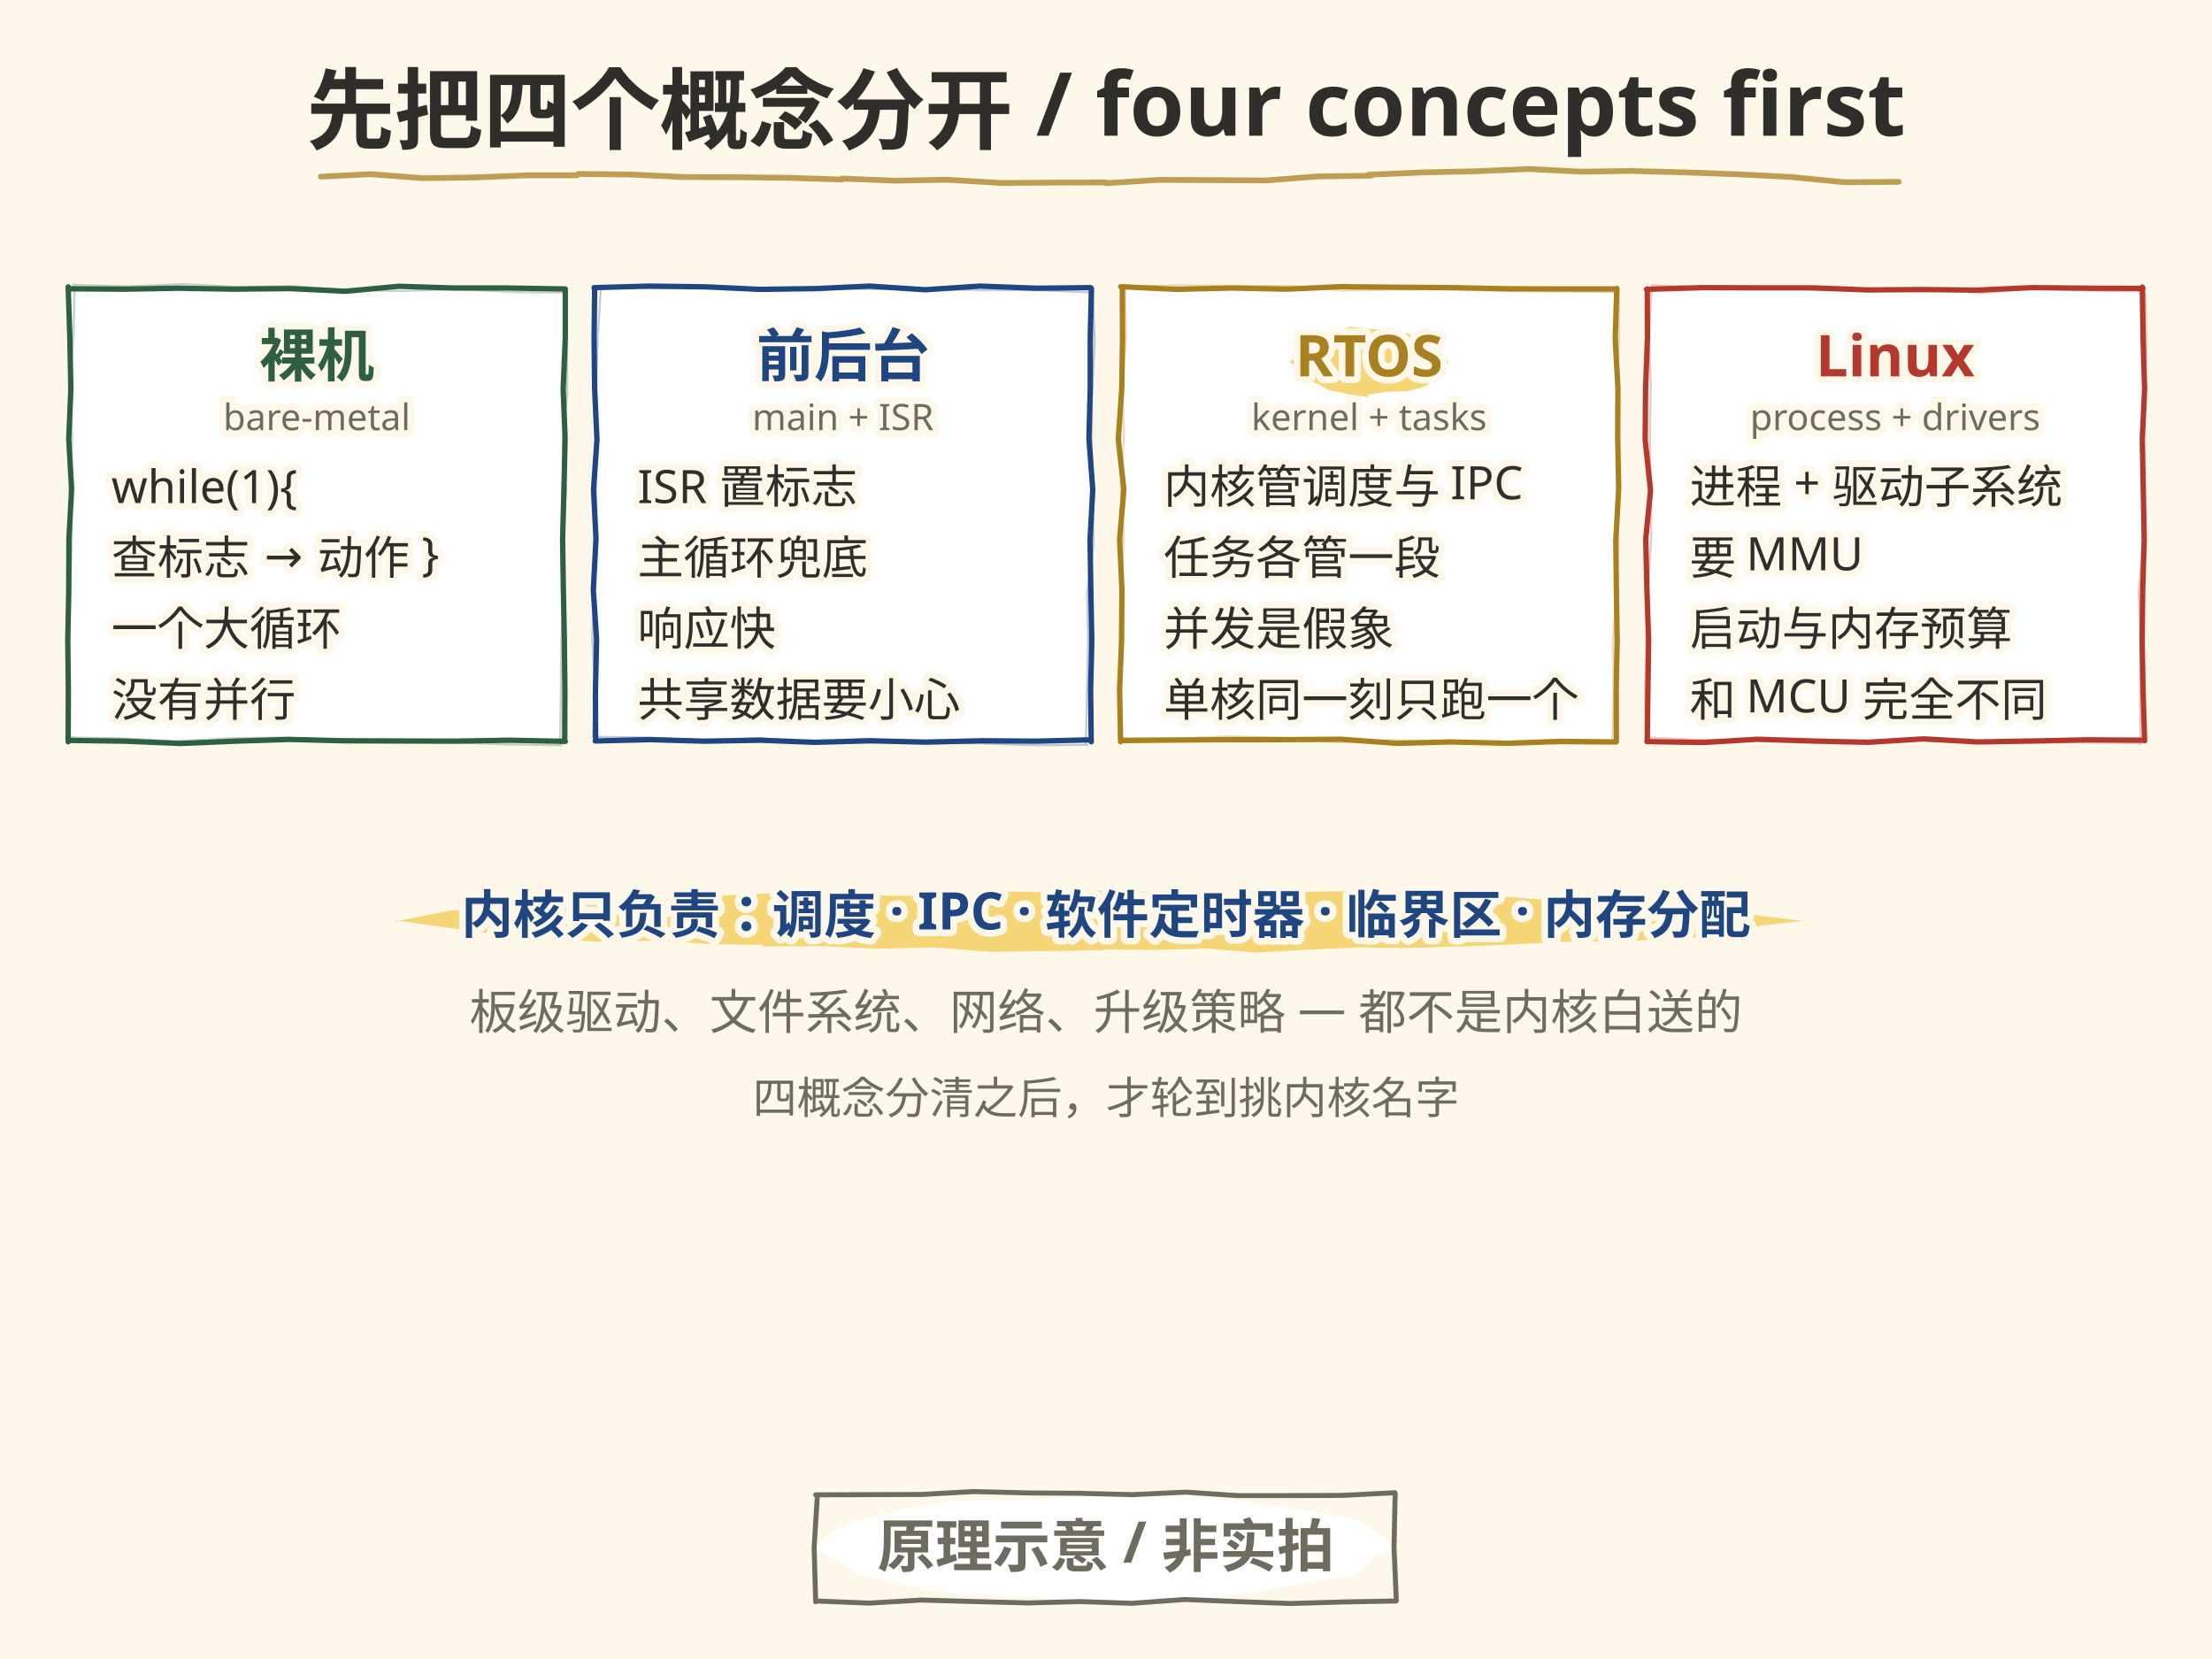
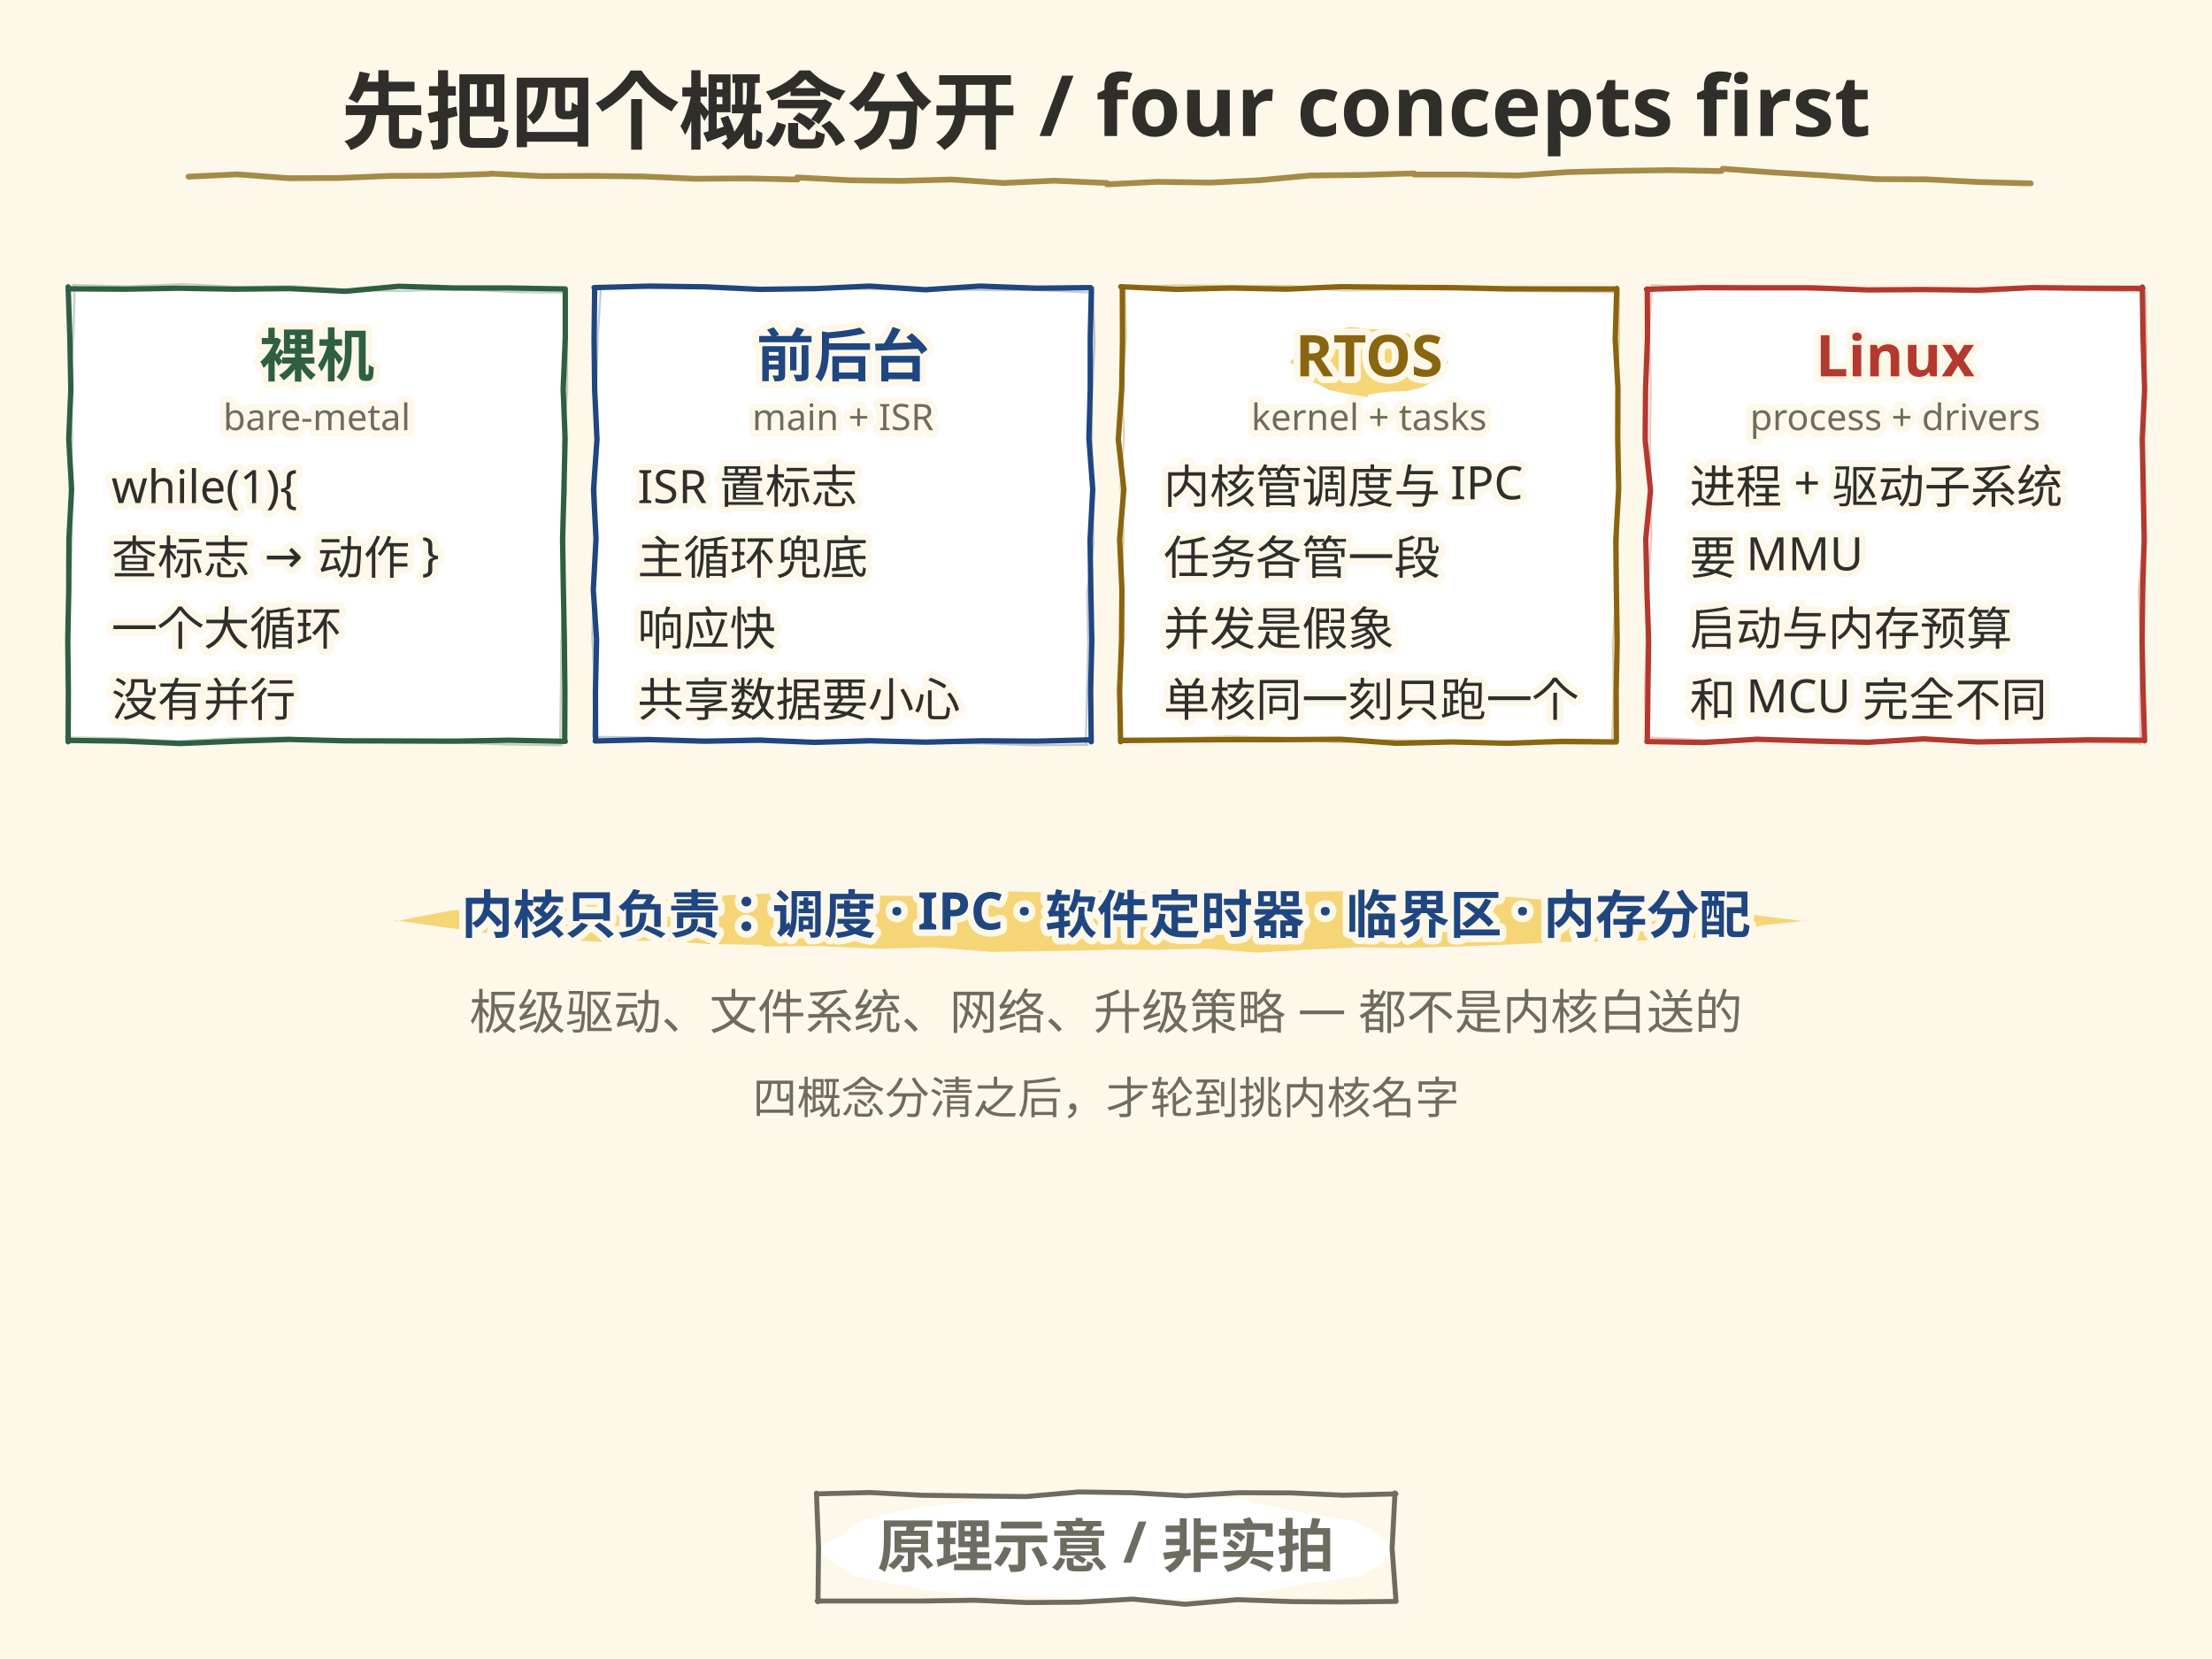
<svg xmlns="http://www.w3.org/2000/svg" width="1152" height="864" viewBox="0 0 1152 864">
  <style>text{dominant-baseline:alphabetic} .t-halo{paint-order:stroke;stroke:#FDF8EA;stroke-width:7px; stroke-linejoin:round}</style>
  <rect width="1152" height="864" fill="#FDF8EA" />
-   <rect x="36.0" y="150" width="258" height="236" rx="6" fill="#FFFFFF" />
-   <path d="M35.5 150.4 L64.8 150.6 L92.9 150.1 L121.8 150.6 L150.7 150.3 L179.8 151.7 L207.7 149.1 L236.9 150.0 L264.9 150.0 L294.1 150.5 L294.4 150.5 L294.4 175.8 L293.3 202.6 L294.3 228.2 L293.7 254.7 L293.0 280.9 L293.4 306.8 L293.9 333.0 L294.2 360.0 L294.1 385.8 L294.4 386.1 L265.1 385.5 L236.7 386.0 L208.5 385.9 L179.4 385.8 L150.6 385.1 L122.5 386.0 L93.9 387.2 L65.1 386.0 L35.7 385.6 L35.5 386.3 L35.6 359.4 L35.3 333.4 L35.8 307.8 L35.9 280.6 L37.3 254.7 L35.8 228.7 L36.9 202.9 L36.4 176.5 L35.5 149.4" fill="none" stroke="#2E5F42" stroke-width="2.8" stroke-linecap="round" stroke-linejoin="round" opacity="1.0" />
+   <path d="M35.5 150.4 L64.8 150.6 L92.9 150.1 L121.8 150.6 L150.7 150.3 L179.8 151.7 L207.7 149.1 L236.9 150.0 L264.9 150.0 L294.1 150.5 L294.4 150.5 L294.4 175.8 L293.3 202.6 L294.3 228.2 L293.7 254.7 L293.0 280.9 L293.4 306.8 L293.9 333.0 L294.2 360.0 L294.1 385.8 L294.4 386.1 L265.1 385.5 L236.7 386.0 L208.5 385.9 L179.4 385.8 L150.6 385.1 L122.5 386.0 L93.9 387.2 L65.1 386.0 L35.7 385.6 L35.5 386.3 L35.6 359.4 L35.3 333.4 L35.8 307.8 L35.9 280.6 L37.3 254.7 L35.8 228.7 L36.9 202.9 L36.4 176.5 L35.5 149.4" fill="#FFFFFF" stroke="#2E5F42" stroke-width="2.8" stroke-linecap="round" stroke-linejoin="round" opacity="1.0" />
  <path d="M38.0 148.4 L67.0 149.1 L95.8 148.0 L123.9 149.4 L153.1 149.0 L181.5 151.1 L209.4 151.6 L238.4 150.6 L266.6 152.1 L295.4 152.4 L294.8 152.3 L295.3 178.0 L295.4 204.6 L293.1 230.5 L294.8 256.3 L292.2 283.1 L293.6 308.4 L292.3 335.0 L292.1 361.0 L291.7 387.3 L292.5 388.1 L263.1 387.7 L234.6 386.5 L206.2 385.3 L178.2 385.6 L148.5 384.1 L120.9 384.4 L91.9 386.0 L63.2 384.5 L34.1 384.0 L34.9 383.8 L34.9 358.1 L34.9 331.7 L36.5 306.0 L37.5 279.0 L36.2 253.7 L37.7 227.4 L36.0 201.3 L38.3 174.3 L38.9 148.2" fill="none" stroke="#2E5F42" stroke-width="1.1" stroke-linecap="round" stroke-linejoin="round" opacity="0.28" />
-   <text x="165.0" y="196" font-family="'Segoe Print','Comic Sans MS','Microsoft YaHei','PingFang SC',sans-serif" font-size="30" font-weight="bold" text-anchor="middle" fill="#2E5F42" class="t-halo">裸机</text>
-   <text x="165.0" y="224" font-family="'Segoe Print','Comic Sans MS','Microsoft YaHei','PingFang SC',sans-serif" font-size="19" text-anchor="middle" fill="#6E6B60" class="t-halo">bare-metal</text>
-   <text x="58.0" y="262" font-family="'Segoe Print','Comic Sans MS','Microsoft YaHei','PingFang SC',sans-serif" font-size="24" fill="#2F2E2B" class="t-halo">while(1){</text>
-   <text x="58.0" y="299" font-family="'Segoe Print','Comic Sans MS','Microsoft YaHei','PingFang SC',sans-serif" font-size="24" fill="#2F2E2B" class="t-halo"> 查标志 → 动作 }</text>
-   <text x="58.0" y="336" font-family="'Segoe Print','Comic Sans MS','Microsoft YaHei','PingFang SC',sans-serif" font-size="24" fill="#2F2E2B" class="t-halo">一个大循环</text>
-   <text x="58.0" y="373" font-family="'Segoe Print','Comic Sans MS','Microsoft YaHei','PingFang SC',sans-serif" font-size="24" fill="#2F2E2B" class="t-halo">没有并行</text>
-   <rect x="310.0" y="150" width="258" height="236" rx="6" fill="#FFFFFF" />
-   <path d="M309.4 149.8 L338.2 149.0 L367.8 149.4 L395.6 150.7 L425.1 150.3 L452.8 149.0 L481.9 150.9 L510.3 149.0 L539.9 150.1 L567.9 149.8 L568.4 150.2 L567.8 175.7 L567.8 202.4 L567.1 228.3 L569.1 254.9 L567.7 281.3 L568.1 307.0 L568.6 333.9 L568.0 359.3 L568.3 386.3 L567.9 385.3 L539.6 386.0 L511.2 385.8 L482.0 386.5 L453.3 385.8 L424.4 386.6 L395.9 385.5 L367.1 386.0 L338.3 385.2 L310.0 385.9 L310.2 385.6 L310.1 360.2 L310.7 333.0 L309.0 307.2 L310.4 280.6 L309.1 255.0 L310.9 228.9 L309.7 203.0 L309.4 176.4 L309.7 149.9" fill="none" stroke="#1F4680" stroke-width="2.8" stroke-linecap="round" stroke-linejoin="round" opacity="1.0" />
+   <text x="165.0" y="196" font-family="'Segoe Print','STKaiti','KaiTi','Microsoft YaHei','PingFang SC',sans-serif" font-size="30" font-weight="bold" text-anchor="middle" fill="#2E5F42" class="t-halo">裸机</text>
+   <text x="165.0" y="224" font-family="'Segoe Print','STKaiti','KaiTi','Microsoft YaHei','PingFang SC',sans-serif" font-size="19" text-anchor="middle" fill="#6E6B60" class="t-halo">bare-metal</text>
+   <text x="58.0" y="262" font-family="'Segoe Print','STKaiti','KaiTi','Microsoft YaHei','PingFang SC',sans-serif" font-size="24" fill="#2F2E2B" class="t-halo">while(1){</text>
+   <text x="58.0" y="299" font-family="'Segoe Print','STKaiti','KaiTi','Microsoft YaHei','PingFang SC',sans-serif" font-size="24" fill="#2F2E2B" class="t-halo"> 查标志 → 动作 }</text>
+   <text x="58.0" y="336" font-family="'Segoe Print','STKaiti','KaiTi','Microsoft YaHei','PingFang SC',sans-serif" font-size="24" fill="#2F2E2B" class="t-halo">一个大循环</text>
+   <text x="58.0" y="373" font-family="'Segoe Print','STKaiti','KaiTi','Microsoft YaHei','PingFang SC',sans-serif" font-size="24" fill="#2F2E2B" class="t-halo">没有并行</text>
+   <path d="M309.4 149.8 L338.2 149.0 L367.8 149.4 L395.6 150.7 L425.1 150.3 L452.8 149.0 L481.9 150.9 L510.3 149.0 L539.9 150.1 L567.9 149.8 L568.4 150.2 L567.8 175.7 L567.8 202.4 L567.1 228.3 L569.1 254.9 L567.7 281.3 L568.1 307.0 L568.6 333.9 L568.0 359.3 L568.3 386.3 L567.9 385.3 L539.6 386.0 L511.2 385.8 L482.0 386.5 L453.3 385.8 L424.4 386.6 L395.9 385.5 L367.1 386.0 L338.3 385.2 L310.0 385.9 L310.2 385.6 L310.1 360.2 L310.7 333.0 L309.0 307.2 L310.4 280.6 L309.1 255.0 L310.9 228.9 L309.7 203.0 L309.4 176.4 L309.7 149.9" fill="#FFFFFF" stroke="#1F4680" stroke-width="2.8" stroke-linecap="round" stroke-linejoin="round" opacity="1.0" />
  <path d="M312.5 148.9 L340.6 150.1 L369.9 149.2 L397.6 151.4 L426.0 150.0 L455.5 150.6 L484.2 150.6 L511.8 151.1 L540.7 151.1 L569.6 152.4 L569.2 152.2 L570.1 178.6 L568.7 204.2 L568.6 230.1 L569.0 257.1 L569.5 283.3 L566.2 308.6 L566.7 334.5 L566.1 360.7 L565.5 388.0 L566.4 387.9 L538.0 388.1 L508.8 387.1 L480.5 386.9 L451.3 384.7 L422.4 386.8 L394.8 384.3 L365.3 385.6 L337.3 384.1 L308.7 383.7 L308.8 383.6 L309.8 357.6 L308.5 332.0 L309.2 306.0 L310.5 279.0 L310.4 253.1 L310.8 227.1 L310.5 200.3 L311.4 174.4 L313.0 148.9" fill="none" stroke="#1F4680" stroke-width="1.1" stroke-linecap="round" stroke-linejoin="round" opacity="0.28" />
-   <text x="439.0" y="196" font-family="'Segoe Print','Comic Sans MS','Microsoft YaHei','PingFang SC',sans-serif" font-size="30" font-weight="bold" text-anchor="middle" fill="#1F4680" class="t-halo">前后台</text>
-   <text x="439.0" y="224" font-family="'Segoe Print','Comic Sans MS','Microsoft YaHei','PingFang SC',sans-serif" font-size="19" text-anchor="middle" fill="#6E6B60" class="t-halo">main + ISR</text>
-   <text x="332.0" y="262" font-family="'Segoe Print','Comic Sans MS','Microsoft YaHei','PingFang SC',sans-serif" font-size="24" fill="#2F2E2B" class="t-halo">ISR 置标志</text>
-   <text x="332.0" y="299" font-family="'Segoe Print','Comic Sans MS','Microsoft YaHei','PingFang SC',sans-serif" font-size="24" fill="#2F2E2B" class="t-halo">主循环兜底</text>
-   <text x="332.0" y="336" font-family="'Segoe Print','Comic Sans MS','Microsoft YaHei','PingFang SC',sans-serif" font-size="24" fill="#2F2E2B" class="t-halo">响应快</text>
-   <text x="332.0" y="373" font-family="'Segoe Print','Comic Sans MS','Microsoft YaHei','PingFang SC',sans-serif" font-size="24" fill="#2F2E2B" class="t-halo">共享数据要小心</text>
-   <rect x="584.0" y="150" width="258" height="236" rx="6" fill="#FFFFFF" />
-   <path d="M583.7 149.3 L612.6 150.7 L641.4 150.0 L670.2 150.6 L698.1 149.3 L727.2 149.6 L756.5 149.8 L784.9 150.4 L812.9 150.5 L842.1 150.5 L842.0 150.2 L841.2 176.4 L842.6 201.9 L842.5 228.3 L843.0 254.4 L841.5 281.6 L841.8 306.9 L842.2 334.0 L841.7 359.6 L841.8 386.2 L841.7 386.4 L813.3 386.1 L785.1 387.1 L756.0 386.4 L727.2 387.1 L698.4 385.0 L669.4 385.2 L640.9 385.2 L612.4 385.4 L583.6 385.7 L583.6 386.3 L583.1 359.2 L584.1 333.6 L584.3 307.1 L583.1 280.8 L585.3 254.9 L582.4 228.8 L584.2 202.6 L584.6 176.8 L584.5 149.7" fill="none" stroke="#A8801F" stroke-width="2.8" stroke-linecap="round" stroke-linejoin="round" opacity="1.0" />
-   <path d="M585.8 149.2 L615.0 148.6 L643.6 148.9 L671.9 148.9 L699.9 151.4 L729.5 150.7 L757.8 150.8 L785.9 151.6 L814.3 151.8 L843.2 152.3 L843.2 151.6 L843.2 177.9 L842.0 204.0 L842.1 230.2 L842.7 256.7 L842.7 282.8 L841.8 308.6 L839.9 335.3 L840.4 360.7 L839.6 387.6 L840.1 387.3 L811.4 387.3 L782.2 386.5 L754.8 386.2 L725.9 385.4 L696.8 386.6 L668.9 384.3 L640.1 383.5 L611.5 384.6 L582.9 384.3 L583.2 383.6 L582.2 358.4 L584.5 331.8 L584.2 305.9 L585.2 278.9 L583.6 253.1 L585.4 227.6 L584.4 201.2 L586.5 174.9 L585.8 148.6" fill="none" stroke="#A8801F" stroke-width="1.1" stroke-linecap="round" stroke-linejoin="round" opacity="0.28" />
+   <text x="439.0" y="196" font-family="'Segoe Print','STKaiti','KaiTi','Microsoft YaHei','PingFang SC',sans-serif" font-size="30" font-weight="bold" text-anchor="middle" fill="#1F4680" class="t-halo">前后台</text>
+   <text x="439.0" y="224" font-family="'Segoe Print','STKaiti','KaiTi','Microsoft YaHei','PingFang SC',sans-serif" font-size="19" text-anchor="middle" fill="#6E6B60" class="t-halo">main + ISR</text>
+   <text x="332.0" y="262" font-family="'Segoe Print','STKaiti','KaiTi','Microsoft YaHei','PingFang SC',sans-serif" font-size="24" fill="#2F2E2B" class="t-halo">ISR 置标志</text>
+   <text x="332.0" y="299" font-family="'Segoe Print','STKaiti','KaiTi','Microsoft YaHei','PingFang SC',sans-serif" font-size="24" fill="#2F2E2B" class="t-halo">主循环兜底</text>
+   <text x="332.0" y="336" font-family="'Segoe Print','STKaiti','KaiTi','Microsoft YaHei','PingFang SC',sans-serif" font-size="24" fill="#2F2E2B" class="t-halo">响应快</text>
+   <text x="332.0" y="373" font-family="'Segoe Print','STKaiti','KaiTi','Microsoft YaHei','PingFang SC',sans-serif" font-size="24" fill="#2F2E2B" class="t-halo">共享数据要小心</text>
+   <path d="M583.7 149.3 L612.6 150.7 L641.4 150.0 L670.2 150.6 L698.1 149.3 L727.2 149.6 L756.5 149.8 L784.9 150.4 L812.9 150.5 L842.1 150.5 L842.0 150.2 L841.2 176.4 L842.6 201.9 L842.5 228.3 L843.0 254.4 L841.5 281.6 L841.8 306.9 L842.2 334.0 L841.7 359.6 L841.8 386.2 L841.7 386.4 L813.3 386.1 L785.1 387.1 L756.0 386.4 L727.2 387.1 L698.4 385.0 L669.4 385.2 L640.9 385.2 L612.4 385.4 L583.6 385.7 L583.6 386.3 L583.1 359.2 L584.1 333.6 L584.3 307.1 L583.1 280.8 L585.3 254.9 L582.4 228.8 L584.2 202.6 L584.6 176.8 L584.5 149.7" fill="#FFFFFF" stroke="#8A6510" stroke-width="2.8" stroke-linecap="round" stroke-linejoin="round" opacity="1.0" />
+   <path d="M585.8 149.2 L615.0 148.6 L643.6 148.9 L671.9 148.9 L699.9 151.4 L729.5 150.7 L757.8 150.8 L785.9 151.6 L814.3 151.8 L843.2 152.3 L843.2 151.6 L843.2 177.9 L842.0 204.0 L842.1 230.2 L842.7 256.7 L842.7 282.8 L841.8 308.6 L839.9 335.3 L840.4 360.7 L839.6 387.6 L840.1 387.3 L811.4 387.3 L782.2 386.5 L754.8 386.2 L725.9 385.4 L696.8 386.6 L668.9 384.3 L640.1 383.5 L611.5 384.6 L582.9 384.3 L583.2 383.6 L582.2 358.4 L584.5 331.8 L584.2 305.9 L585.2 278.9 L583.6 253.1 L585.4 227.6 L584.4 201.2 L586.5 174.9 L585.8 148.6" fill="none" stroke="#8A6510" stroke-width="1.1" stroke-linecap="round" stroke-linejoin="round" opacity="0.28" />
  <path d="M754.4 188.7 L751.0 193.5 L747.9 197.6 L748.3 197.6 L741.1 201.6 L733.2 203.6 L733.2 203.7 L723.0 204.0 L712.6 205.5 L712.4 206.9 L703.1 205.4 L692.7 203.2 L692.4 203.2 L686.2 199.9 L678.0 197.3 L678.1 197.2 L676.5 192.1 L671.8 188.7 L671.6 188.6 L675.9 184.9 L677.6 180.1 L677.2 179.1 L684.6 176.0 L692.0 173.7 L692.1 173.5 L702.9 170.2 L713.1 171.3 L713.3 171.3 L723.5 171.8 L733.7 173.7 L733.8 174.1 L740.7 178.0 L748.7 180.0 L749.2 180.4 L750.4 184.8 L754.2 188.3" fill="#F6D576" />
-   <text x="713.0" y="196" font-family="'Segoe Print','Comic Sans MS','Microsoft YaHei','PingFang SC',sans-serif" font-size="30" font-weight="bold" text-anchor="middle" fill="#A8801F" class="t-halo">RTOS</text>
-   <text x="713.0" y="224" font-family="'Segoe Print','Comic Sans MS','Microsoft YaHei','PingFang SC',sans-serif" font-size="19" text-anchor="middle" fill="#6E6B60" class="t-halo">kernel + tasks</text>
-   <text x="606.0" y="262" font-family="'Segoe Print','Comic Sans MS','Microsoft YaHei','PingFang SC',sans-serif" font-size="24" fill="#2F2E2B" class="t-halo">内核管调度与 IPC</text>
-   <text x="606.0" y="299" font-family="'Segoe Print','Comic Sans MS','Microsoft YaHei','PingFang SC',sans-serif" font-size="24" fill="#2F2E2B" class="t-halo">任务各管一段</text>
-   <text x="606.0" y="336" font-family="'Segoe Print','Comic Sans MS','Microsoft YaHei','PingFang SC',sans-serif" font-size="24" fill="#2F2E2B" class="t-halo">并发是假象</text>
-   <text x="606.0" y="373" font-family="'Segoe Print','Comic Sans MS','Microsoft YaHei','PingFang SC',sans-serif" font-size="24" fill="#2F2E2B" class="t-halo">单核同一刻只跑一个</text>
-   <rect x="858.0" y="150" width="258" height="236" rx="6" fill="#FFFFFF" />
-   <path d="M857.5 150.7 L886.5 149.8 L915.3 149.9 L943.7 149.9 L972.7 151.0 L1001.4 150.8 L1029.7 151.1 L1058.3 149.8 L1087.6 150.1 L1116.0 150.2 L1115.7 149.5 L1116.1 176.3 L1116.9 202.8 L1115.7 228.6 L1116.2 254.7 L1116.7 280.9 L1115.9 307.3 L1115.6 333.9 L1116.1 359.9 L1116.9 385.8 L1115.9 385.5 L1087.3 385.3 L1058.5 385.9 L1029.9 386.4 L1001.8 384.8 L972.8 386.6 L943.5 385.9 L915.0 385.0 L887.2 386.7 L857.7 386.2 L857.9 386.0 L858.2 360.2 L858.6 333.9 L857.7 306.9 L857.1 280.6 L859.6 255.4 L856.8 229.1 L857.0 202.6 L858.0 175.6 L857.9 150.5" fill="none" stroke="#B3392F" stroke-width="2.8" stroke-linecap="round" stroke-linejoin="round" opacity="1.0" />
+   <text x="713.0" y="196" font-family="'Segoe Print','STKaiti','KaiTi','Microsoft YaHei','PingFang SC',sans-serif" font-size="30" font-weight="bold" text-anchor="middle" fill="#8A6510" class="t-halo">RTOS</text>
+   <text x="713.0" y="224" font-family="'Segoe Print','STKaiti','KaiTi','Microsoft YaHei','PingFang SC',sans-serif" font-size="19" text-anchor="middle" fill="#6E6B60" class="t-halo">kernel + tasks</text>
+   <text x="606.0" y="262" font-family="'Segoe Print','STKaiti','KaiTi','Microsoft YaHei','PingFang SC',sans-serif" font-size="24" fill="#2F2E2B" class="t-halo">内核管调度与 IPC</text>
+   <text x="606.0" y="299" font-family="'Segoe Print','STKaiti','KaiTi','Microsoft YaHei','PingFang SC',sans-serif" font-size="24" fill="#2F2E2B" class="t-halo">任务各管一段</text>
+   <text x="606.0" y="336" font-family="'Segoe Print','STKaiti','KaiTi','Microsoft YaHei','PingFang SC',sans-serif" font-size="24" fill="#2F2E2B" class="t-halo">并发是假象</text>
+   <text x="606.0" y="373" font-family="'Segoe Print','STKaiti','KaiTi','Microsoft YaHei','PingFang SC',sans-serif" font-size="24" fill="#2F2E2B" class="t-halo">单核同一刻只跑一个</text>
+   <path d="M857.5 150.7 L886.5 149.8 L915.3 149.9 L943.7 149.9 L972.7 151.0 L1001.4 150.8 L1029.7 151.1 L1058.3 149.8 L1087.6 150.1 L1116.0 150.2 L1115.7 149.5 L1116.1 176.3 L1116.9 202.8 L1115.7 228.6 L1116.2 254.7 L1116.7 280.9 L1115.9 307.3 L1115.6 333.9 L1116.1 359.9 L1116.9 385.8 L1115.9 385.5 L1087.3 385.3 L1058.5 385.9 L1029.9 386.4 L1001.8 384.8 L972.8 386.6 L943.5 385.9 L915.0 385.0 L887.2 386.7 L857.7 386.2 L857.9 386.0 L858.2 360.2 L858.6 333.9 L857.7 306.9 L857.1 280.6 L859.6 255.4 L856.8 229.1 L857.0 202.6 L858.0 175.6 L857.9 150.5" fill="#FFFFFF" stroke="#B3392F" stroke-width="2.8" stroke-linecap="round" stroke-linejoin="round" opacity="1.0" />
  <path d="M860.6 148.6 L888.4 149.6 L916.8 149.3 L945.8 150.9 L974.7 150.4 L1002.5 150.7 L1032.0 152.5 L1060.7 150.1 L1089.1 151.3 L1117.0 151.8 L1117.2 152.3 L1117.9 178.6 L1116.9 204.7 L1116.2 230.1 L1116.2 257.2 L1116.0 282.7 L1113.8 308.3 L1114.9 335.0 L1114.5 361.7 L1114.7 387.6 L1113.6 387.0 L1085.6 386.6 L1056.3 386.8 L1028.7 386.6 L999.9 385.6 L970.9 385.6 L943.0 386.2 L914.1 385.4 L885.2 385.3 L856.9 384.0 L857.1 384.1 L856.8 357.2 L857.5 331.4 L858.3 305.8 L860.0 279.7 L859.6 253.3 L859.3 227.1 L859.7 200.4 L858.8 174.9 L860.3 148.5" fill="none" stroke="#B3392F" stroke-width="1.1" stroke-linecap="round" stroke-linejoin="round" opacity="0.28" />
-   <text x="987.0" y="196" font-family="'Segoe Print','Comic Sans MS','Microsoft YaHei','PingFang SC',sans-serif" font-size="30" font-weight="bold" text-anchor="middle" fill="#B3392F" class="t-halo">Linux</text>
-   <text x="987.0" y="224" font-family="'Segoe Print','Comic Sans MS','Microsoft YaHei','PingFang SC',sans-serif" font-size="19" text-anchor="middle" fill="#6E6B60" class="t-halo">process + drivers</text>
-   <text x="880.0" y="262" font-family="'Segoe Print','Comic Sans MS','Microsoft YaHei','PingFang SC',sans-serif" font-size="24" fill="#2F2E2B" class="t-halo">进程 + 驱动子系统</text>
-   <text x="880.0" y="299" font-family="'Segoe Print','Comic Sans MS','Microsoft YaHei','PingFang SC',sans-serif" font-size="24" fill="#2F2E2B" class="t-halo">要 MMU</text>
-   <text x="880.0" y="336" font-family="'Segoe Print','Comic Sans MS','Microsoft YaHei','PingFang SC',sans-serif" font-size="24" fill="#2F2E2B" class="t-halo">启动与内存预算</text>
-   <text x="880.0" y="373" font-family="'Segoe Print','Comic Sans MS','Microsoft YaHei','PingFang SC',sans-serif" font-size="24" fill="#2F2E2B" class="t-halo">和 MCU 完全不同</text>
+   <text x="987.0" y="196" font-family="'Segoe Print','STKaiti','KaiTi','Microsoft YaHei','PingFang SC',sans-serif" font-size="30" font-weight="bold" text-anchor="middle" fill="#B3392F" class="t-halo">Linux</text>
+   <text x="987.0" y="224" font-family="'Segoe Print','STKaiti','KaiTi','Microsoft YaHei','PingFang SC',sans-serif" font-size="19" text-anchor="middle" fill="#6E6B60" class="t-halo">process + drivers</text>
+   <text x="880.0" y="262" font-family="'Segoe Print','STKaiti','KaiTi','Microsoft YaHei','PingFang SC',sans-serif" font-size="24" fill="#2F2E2B" class="t-halo">进程 + 驱动子系统</text>
+   <text x="880.0" y="299" font-family="'Segoe Print','STKaiti','KaiTi','Microsoft YaHei','PingFang SC',sans-serif" font-size="24" fill="#2F2E2B" class="t-halo">要 MMU</text>
+   <text x="880.0" y="336" font-family="'Segoe Print','STKaiti','KaiTi','Microsoft YaHei','PingFang SC',sans-serif" font-size="24" fill="#2F2E2B" class="t-halo">启动与内存预算</text>
+   <text x="880.0" y="373" font-family="'Segoe Print','STKaiti','KaiTi','Microsoft YaHei','PingFang SC',sans-serif" font-size="24" fill="#2F2E2B" class="t-halo">和 MCU 完全不同</text>
  <path d="M940.3 479.5 L917.8 481.9 L894.5 487.9 L894.9 487.7 L867.7 489.2 L840.6 490.3 L813.9 490.5 L786.5 491.9 L759.2 493.0 L759.3 492.9 L733.5 493.7 L707.4 493.4 L680.8 494.6 L654.8 496.1 L628.0 494.0 L602.0 494.7 L576.3 494.5 L575.5 494.8 L546.7 495.3 L516.1 495.7 L486.2 493.4 L456.4 494.1 L426.6 492.7 L397.2 492.9 L397.1 492.1 L369.3 491.7 L342.0 489.7 L314.5 490.6 L286.8 489.1 L259.8 487.3 L260.2 486.8 L232.5 483.1 L205.8 479.3 L205.5 479.9 L234.2 474.3 L265.2 472.1 L264.6 472.4 L290.3 470.0 L316.9 468.0 L342.9 468.7 L368.7 466.6 L394.4 465.6 L395.4 465.5 L425.3 464.8 L455.8 466.4 L485.7 466.7 L516.1 464.1 L545.3 464.7 L575.6 463.8 L576.2 464.5 L602.1 464.5 L629.0 465.0 L654.4 464.7 L680.6 464.4 L706.9 464.1 L733.2 465.7 L759.5 465.5 L760.5 466.6 L786.5 467.2 L813.6 469.3 L839.3 469.5 L866.3 471.0 L893.5 471.6 L892.8 471.9 L916.3 476.9 L941.0 479.9" fill="#F6D576" />
-   <text x="576.0" y="486" font-family="'Segoe Print','Comic Sans MS','Microsoft YaHei','PingFang SC',sans-serif" font-size="27" font-weight="bold" text-anchor="middle" fill="#1F4680" class="t-halo">内核只负责：调度 · IPC · 软件定时器 · 临界区 · 内存分配</text>
-   <text x="576.0" y="536" font-family="'Segoe Print','Comic Sans MS','Microsoft YaHei','PingFang SC',sans-serif" font-size="25" text-anchor="middle" fill="#6E6B60" class="t-halo">板级驱动、文件系统、网络、升级策略 — 都不是内核白送的</text>
-   <text x="576.0" y="580" font-family="'Segoe Print','Comic Sans MS','Microsoft YaHei','PingFang SC',sans-serif" font-size="23" text-anchor="middle" fill="#6E6B60" class="t-halo">四概念分清之后，才轮到挑内核名字</text>
-   <text x="576.0" y="74" font-family="'Segoe Print','Comic Sans MS','Microsoft YaHei','PingFang SC',sans-serif" font-size="46" font-weight="bold" text-anchor="middle" fill="#2F2E2B">先把四个概念分开 / four concepts first</text>
-   <path d="M167.1 92.0 L193.1 90.7 L220.4 92.8 L247.6 92.4 L274.8 91.3 L300.5 91.3 L301.1 90.6 L328.9 90.9 L355.8 92.2 L383.6 92.3 L410.8 92.6 L438.6 93.5 L438.6 93.0 L465.9 94.1 L493.0 93.6 L521.6 95.3 L548.8 95.1 L575.8 95.0 L576.0 95.4 L603.4 93.7 L631.5 93.8 L659.0 94.0 L686.0 91.9 L714.0 91.5 L712.9 91.0 L740.4 89.8 L768.5 89.2 L796.0 88.0 L823.6 89.4 L850.8 89.0 L851.4 89.1 L878.8 89.8 L905.4 90.8 L932.9 92.2 L960.5 94.9 L988.8 94.7" fill="none" stroke="#A8801F" stroke-width="3.0" stroke-linecap="round" stroke-linejoin="round" opacity="0.75" />
-   <path d="M726.5 805.7 L715.7 811.3 L706.3 819.9 L706.4 820.5 L678.2 824.5 L651.6 829.7 L651.8 829.3 L614.0 834.5 L575.7 834.0 L576.4 834.8 L538.5 831.6 L500.6 830.3 L500.2 830.5 L472.3 825.8 L445.2 819.6 L446.2 819.5 L434.4 811.7 L422.5 806.3 L423.2 806.2 L433.1 798.0 L444.5 792.5 L444.7 792.0 L471.8 785.7 L499.9 781.1 L500.4 781.5 L538.4 781.1 L576.4 778.0 L576.4 777.8 L613.3 778.2 L650.1 782.6 L649.5 782.5 L678.8 786.3 L707.6 791.6 L706.8 791.2 L717.5 798.7 L727.1 805.4" fill="#FFFFFF" />
-   <path d="M424.8 778.5 L452.8 778.4 L480.0 778.3 L507.0 776.8 L535.1 777.5 L561.8 777.7 L589.8 778.4 L617.7 777.1 L644.3 778.9 L672.3 778.9 L699.0 778.8 L726.4 777.4 L726.6 777.7 L726.0 806.0 L727.2 833.5 L727.0 833.8 L699.5 834.3 L672.2 835.1 L644.0 834.1 L617.0 833.0 L589.5 835.0 L562.6 834.1 L535.3 834.8 L508.0 834.1 L479.8 833.3 L452.6 834.9 L425.5 833.8 L424.8 834.2 L424.0 805.8 L425.7 778.6" fill="none" stroke="#6E6B60" stroke-width="2.6" stroke-linecap="round" stroke-linejoin="round" opacity="1.0" />
-   <text x="576.0" y="816" font-family="'Segoe Print','Comic Sans MS','Microsoft YaHei','PingFang SC',sans-serif" font-size="30" font-weight="bold" text-anchor="middle" fill="#6E6B60">原理示意 / 非实拍</text>
+   <text x="576.0" y="486" font-family="'Segoe Print','STKaiti','KaiTi','Microsoft YaHei','PingFang SC',sans-serif" font-size="27" font-weight="bold" text-anchor="middle" fill="#1F4680" class="t-halo">内核只负责：调度 · IPC · 软件定时器 · 临界区 · 内存分配</text>
+   <text x="576.0" y="536" font-family="'Segoe Print','STKaiti','KaiTi','Microsoft YaHei','PingFang SC',sans-serif" font-size="25" text-anchor="middle" fill="#6E6B60" class="t-halo">板级驱动、文件系统、网络、升级策略 — 都不是内核白送的</text>
+   <text x="576.0" y="580" font-family="'Segoe Print','STKaiti','KaiTi','Microsoft YaHei','PingFang SC',sans-serif" font-size="23" text-anchor="middle" fill="#6E6B60" class="t-halo">四概念分清之后，才轮到挑内核名字</text>
+   <text x="576.0" y="74" font-family="'Segoe Print','STKaiti','KaiTi','Microsoft YaHei','PingFang SC',sans-serif" font-size="44" font-weight="bold" text-anchor="middle" fill="#2F2E2B">先把四个概念分开 / four concepts first</text>
+   <path d="M98.2 92.0 L123.6 90.8 L150.2 92.8 L176.8 92.7 L203.3 91.6 L228.4 91.5 L255.2 90.6 L255.5 90.4 L281.6 91.7 L308.7 91.6 L335.1 91.9 L362.2 93.1 L388.9 92.9 L415.5 93.5 L415.1 92.4 L442.9 93.9 L469.4 94.2 L495.6 93.5 L522.5 95.3 L549.2 94.1 L576.5 95.3 L576.5 96.0 L602.7 94.7 L630.1 95.1 L655.7 93.9 L682.3 91.4 L709.8 91.1 L736.5 90.3 L736.5 90.9 L763.0 90.9 L790.4 91.4 L817.0 89.6 L842.8 89.0 L869.5 88.6 L896.5 89.1 L897.2 87.9 L923.4 89.8 L950.4 91.4 L977.2 93.3 L1003.2 93.4 L1030.4 94.8 L1057.6 95.5" fill="none" stroke="#8A6510" stroke-width="3.0" stroke-linecap="round" stroke-linejoin="round" opacity="0.75" />
+   <path d="M727.4 805.1 L719.3 815.0 L708.6 820.0 L709.4 820.7 L680.5 824.6 L651.9 830.2 L651.3 830.4 L613.4 832.7 L575.6 833.4 L576.4 833.3 L537.1 830.7 L499.0 830.9 L499.6 830.4 L471.2 826.2 L443.6 820.4 L444.0 819.7 L433.6 813.2 L424.7 806.0 L425.6 805.8 L437.4 800.2 L447.6 792.3 L447.8 792.1 L474.7 785.4 L502.2 782.6 L501.5 782.5 L539.0 779.1 L576.5 777.3 L575.6 776.8 L613.7 779.2 L651.5 781.1 L651.0 782.2 L678.4 787.9 L705.2 792.3 L705.0 791.7 L716.7 798.5 L727.0 805.9" fill="#FFFFFF" />
+   <path d="M425.3 778.0 L453.1 777.3 L479.7 778.7 L507.8 779.1 L534.4 779.4 L561.8 777.0 L589.3 777.4 L617.7 779.0 L644.9 777.4 L672.2 777.5 L699.5 778.7 L727.0 778.0 L726.5 777.5 L725.0 806.4 L727.0 833.5 L727.1 834.0 L699.9 834.3 L672.6 834.1 L644.4 833.1 L617.1 835.5 L590.0 832.8 L562.0 834.4 L534.8 834.6 L507.5 833.4 L480.2 833.8 L452.0 833.8 L425.6 833.8 L426.0 834.2 L426.3 805.9 L425.2 777.6" fill="none" stroke="#6E6B60" stroke-width="2.6" stroke-linecap="round" stroke-linejoin="round" opacity="1.0" />
+   <text x="576.0" y="816" font-family="'Segoe Print','STKaiti','KaiTi','Microsoft YaHei','PingFang SC',sans-serif" font-size="30" font-weight="bold" text-anchor="middle" fill="#6E6B60">原理示意 / 非实拍</text>
</svg>
